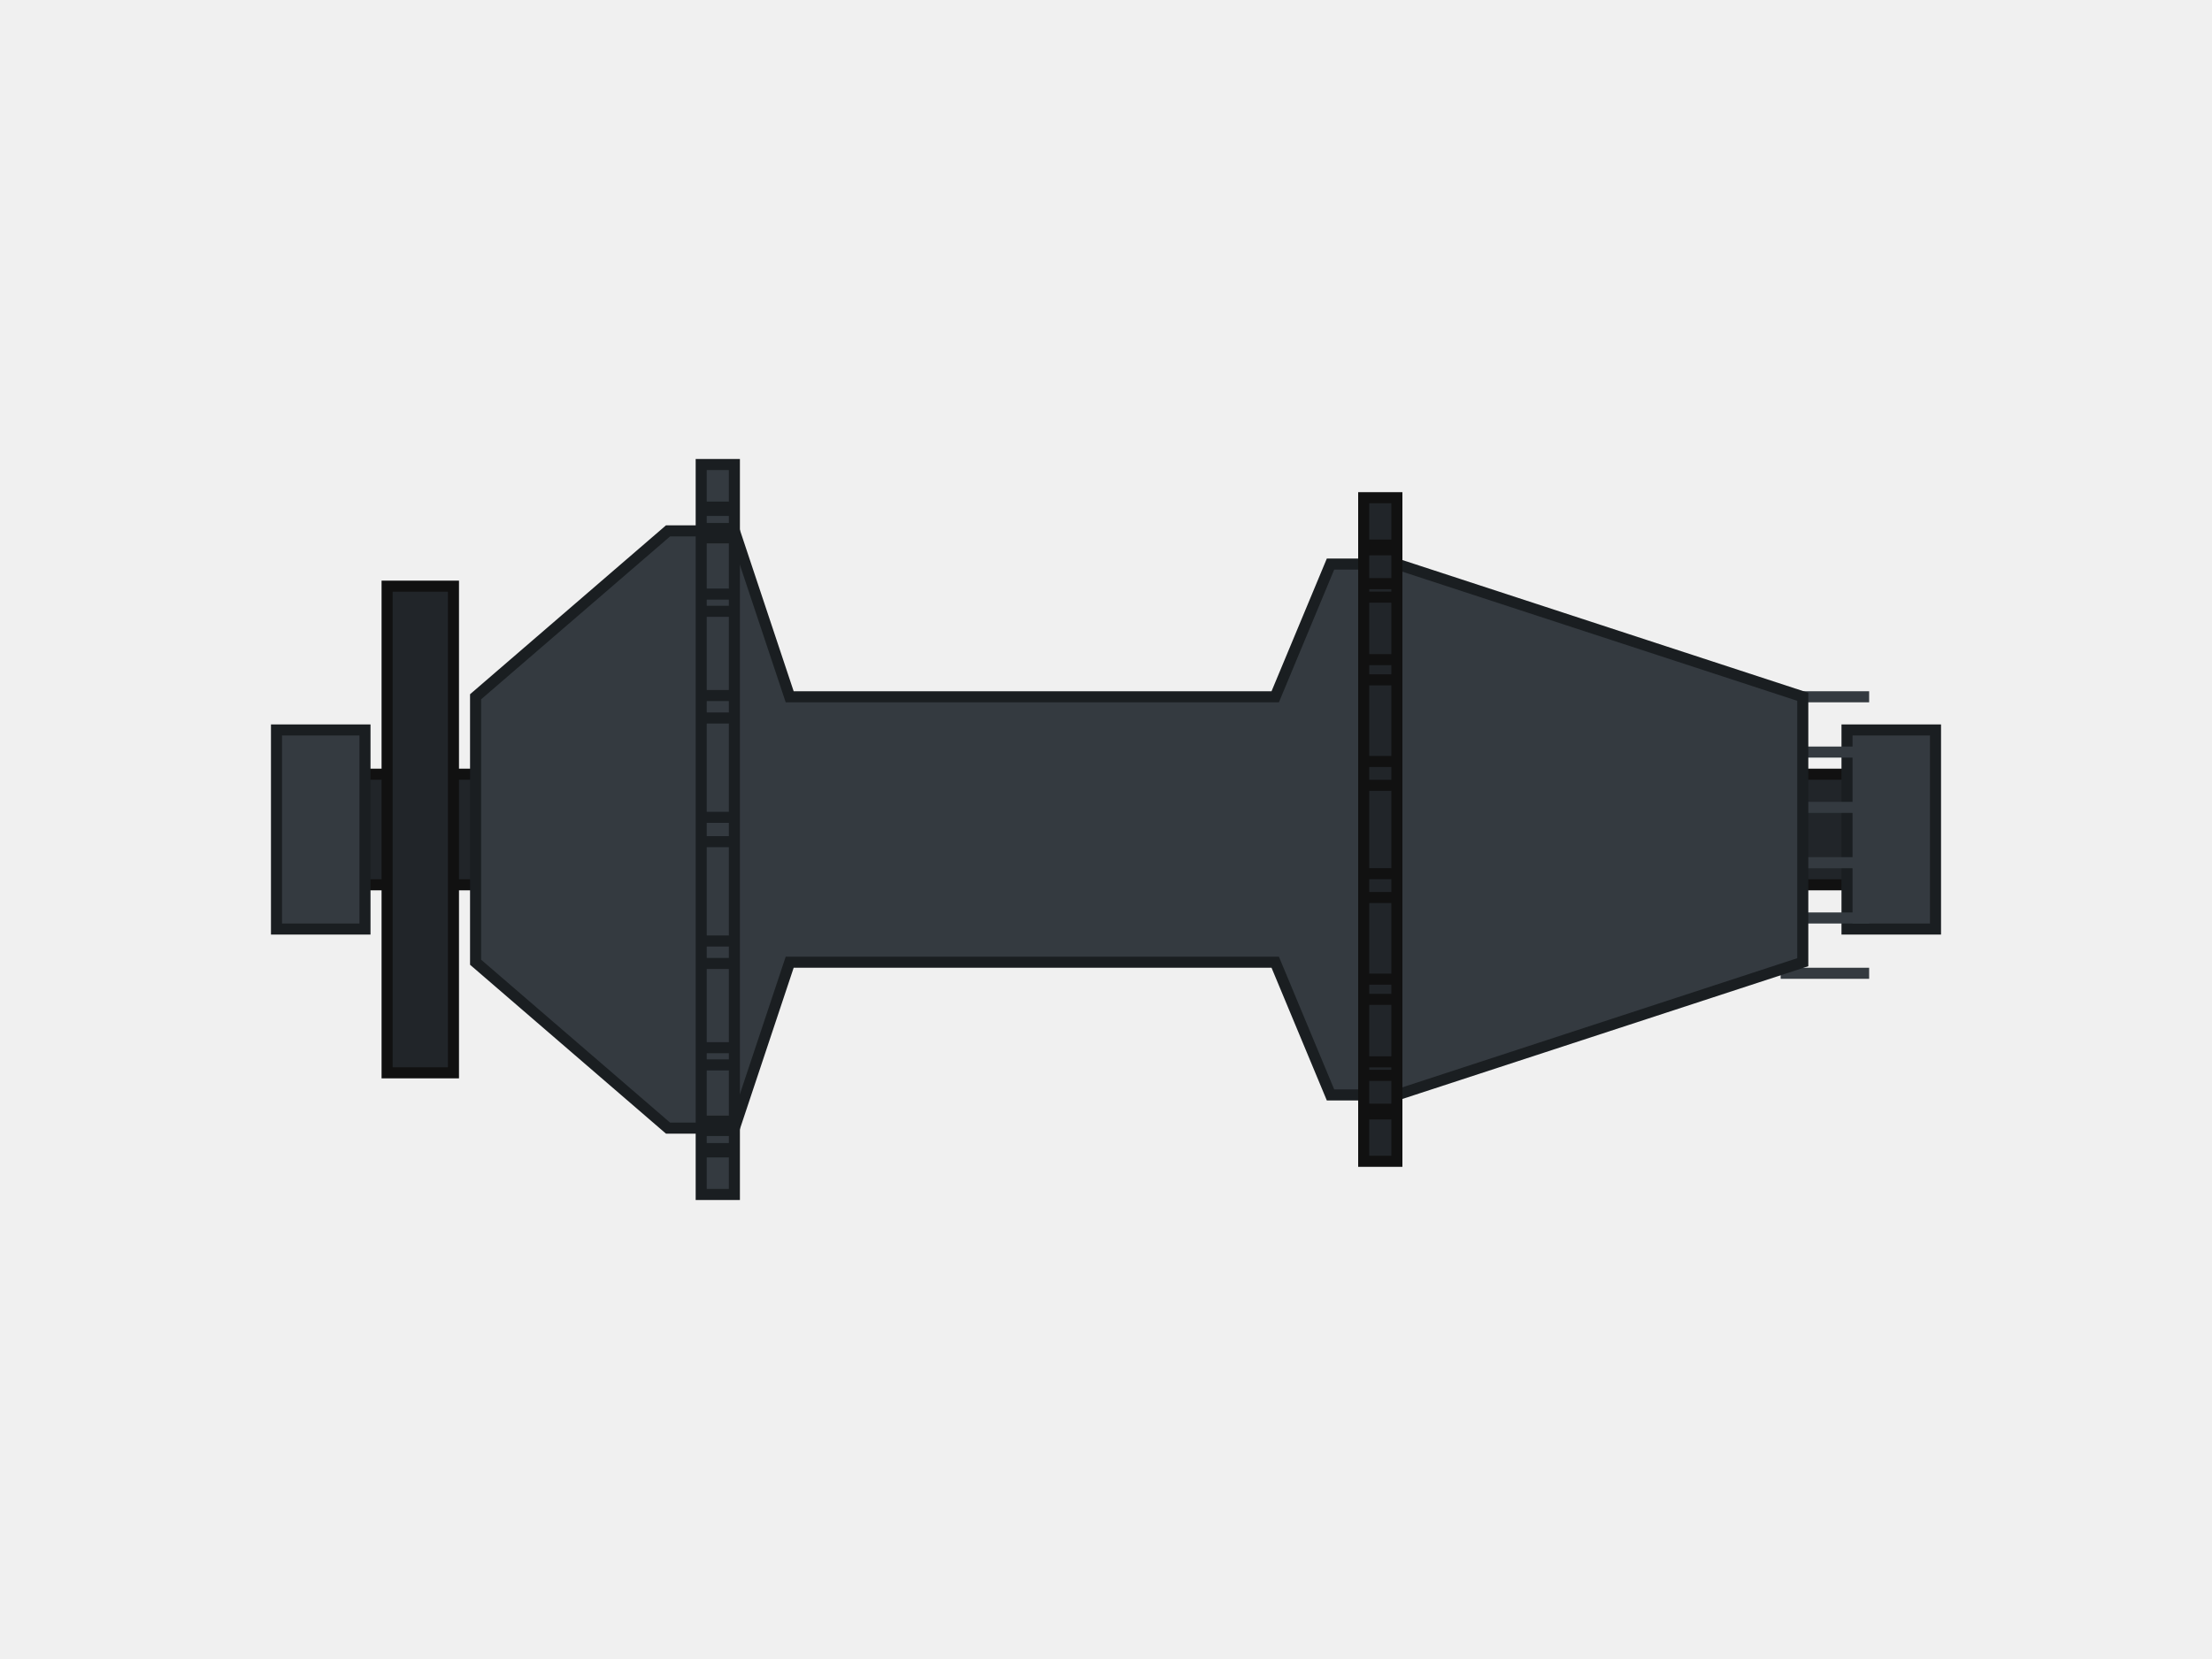
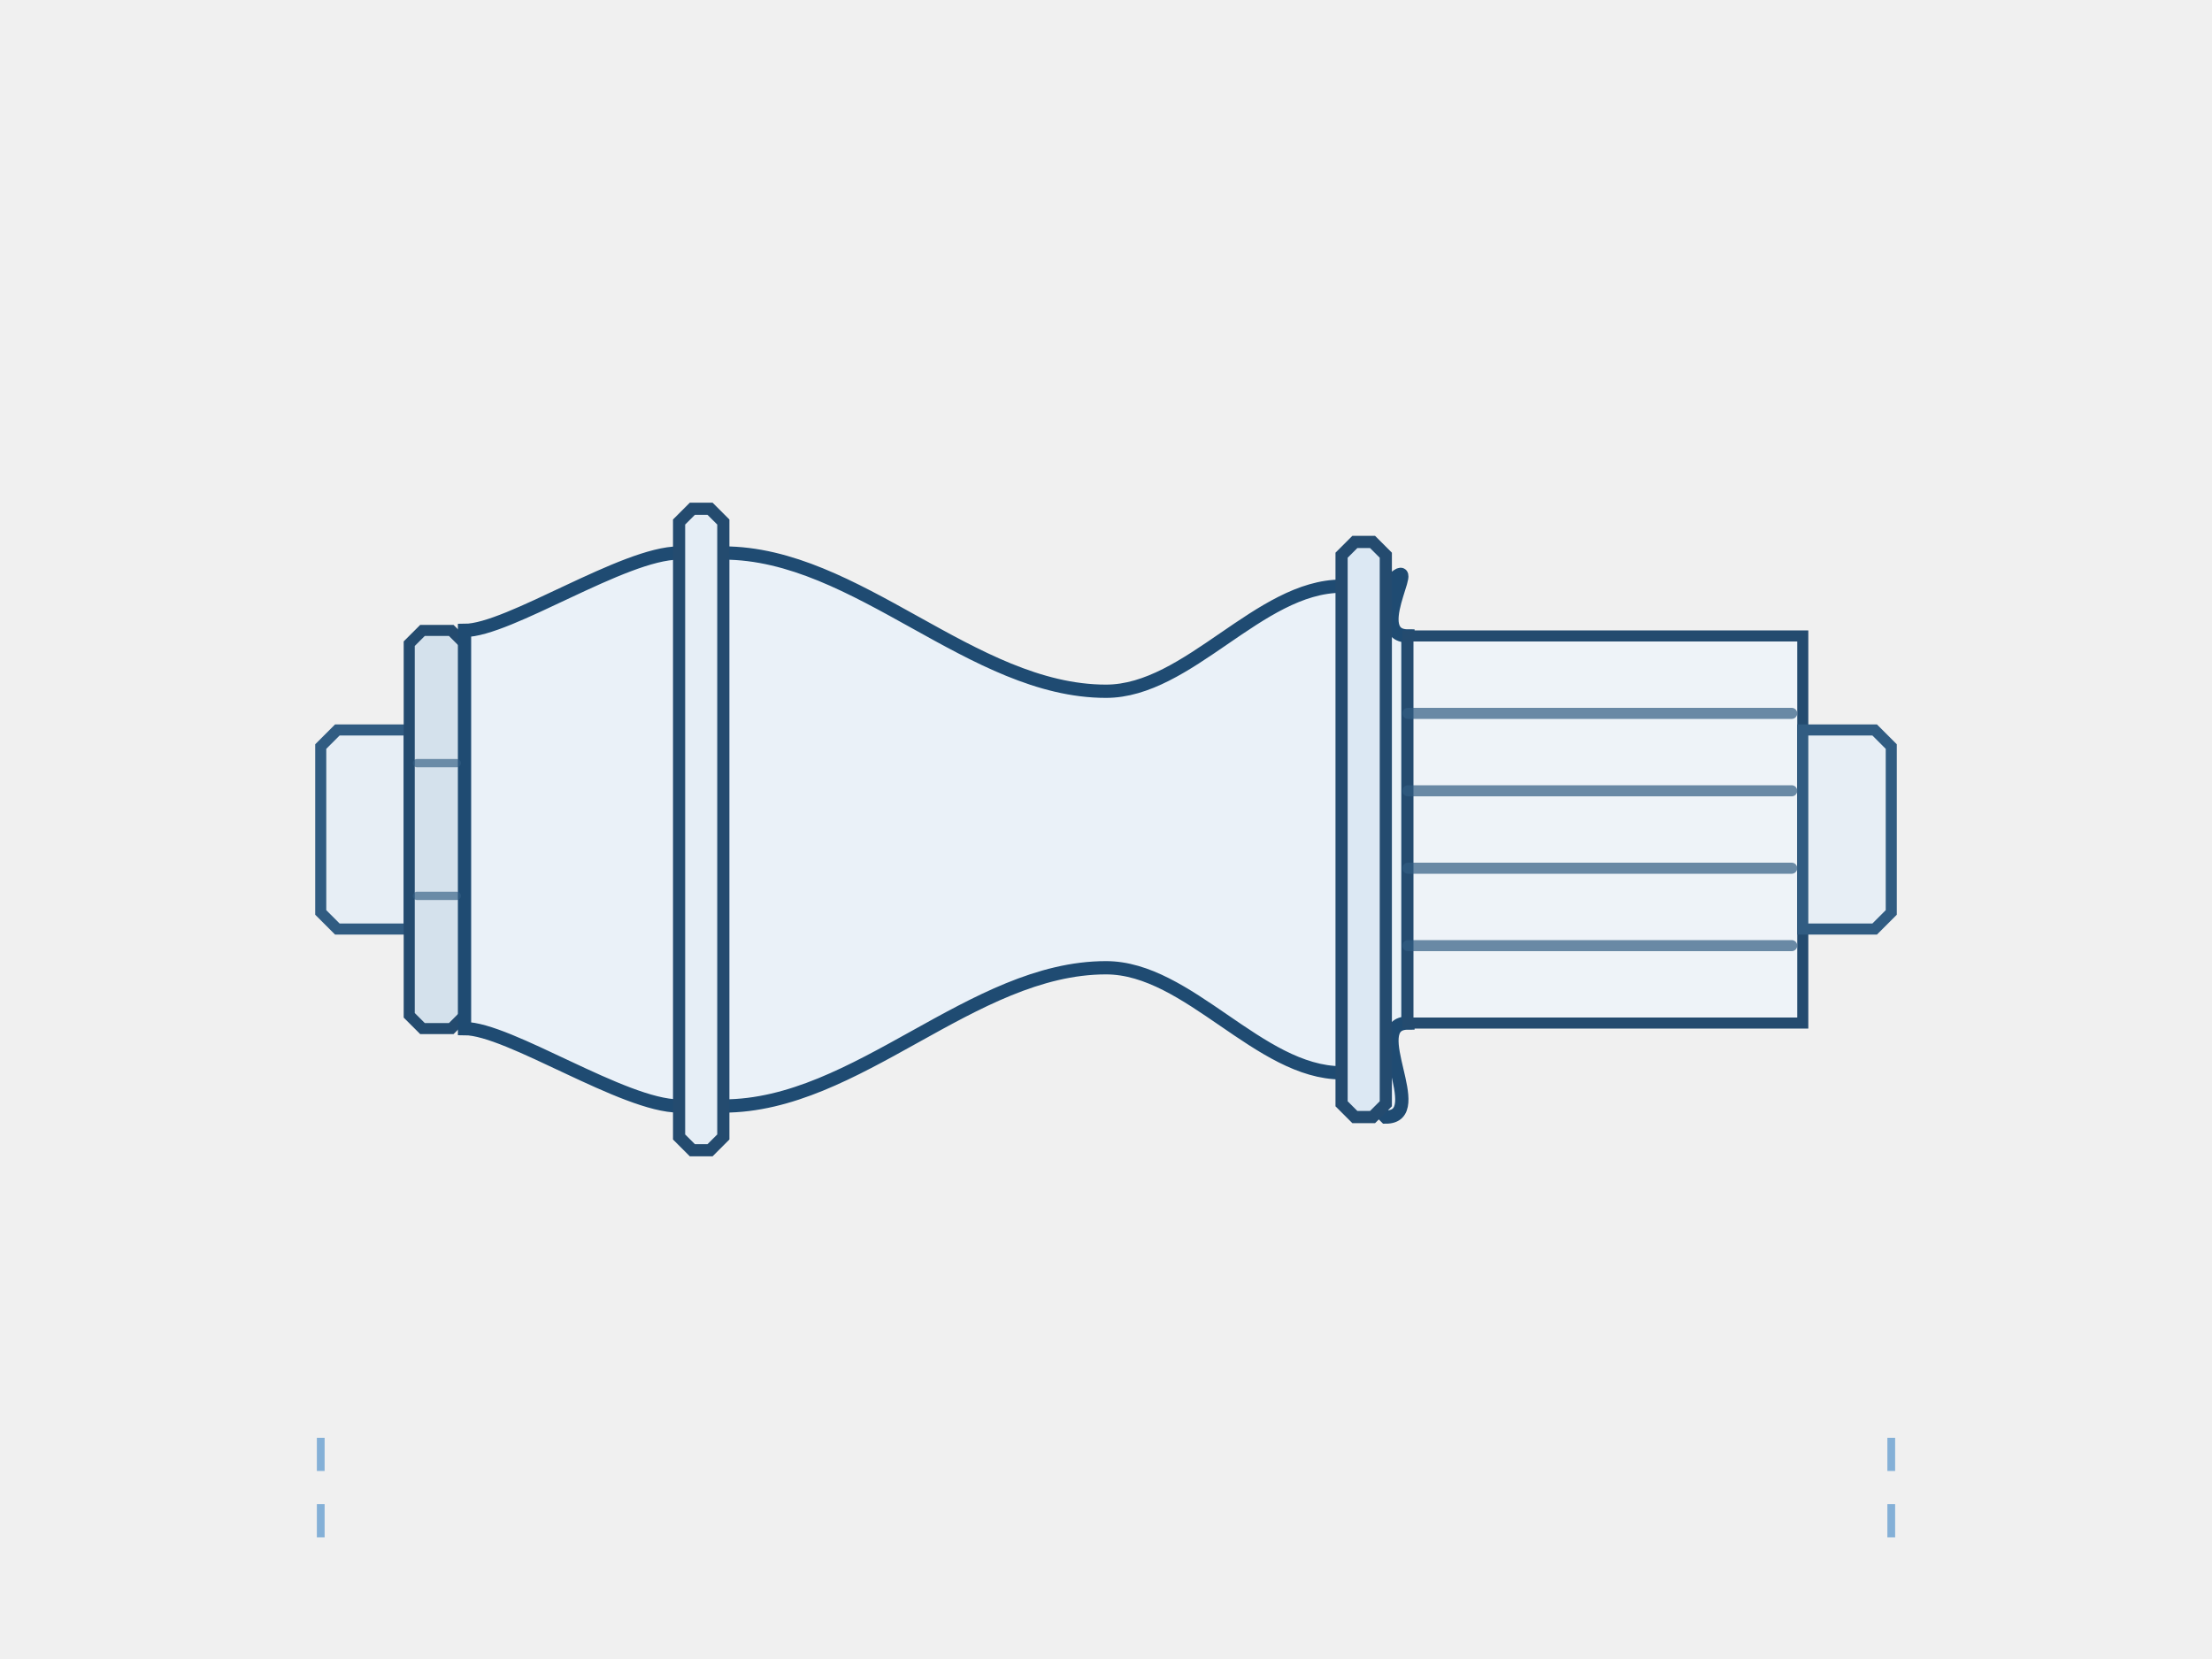
<svg xmlns="http://www.w3.org/2000/svg" width="200" height="150" viewBox="0 0 200 150" preserveAspectRatio="xMidYMid meet" class="hub-svg">
  <style>
    :root{--rim-color:#343a40;--spoke-left-pulling:#0d6efd;--spoke-left-trailing:#0dcaf0;--spoke-right-pulling:#fd7e14;--spoke-right-trailing:#ffc107}
    .wheel-svg,.hub-svg{background:#fff}
    .rim-body{fill:#343a40;stroke:#212529;stroke-width:1;fill-rule:evenodd}
    .rim-outline{fill:none;stroke:#111;stroke-width:1.5}
    .rim-highlight{fill:none;stroke:rgba(255,255,255,.15);stroke-width:1}
-     .hub-flange-right{fill:#212529;stroke:#111;stroke-width:1;fill-rule:evenodd}
-     .hub-flange-left{fill:#343a40;stroke:#1a1e21;stroke-width:1;fill-rule:evenodd}
-     .hub-brake-mount{fill:#212529;stroke:#111;stroke-width:1;fill-rule:evenodd}
-     .hub-cylinder{fill:#343a40;stroke:#1a1e21;stroke-width:1;fill-rule:evenodd}
-     .hub-cylinder-dark{fill:#212529;stroke:#111;stroke-width:1;fill-rule:evenodd}
-     .hub-cylinder-freehub{fill:#6c757d;stroke:#343a40;stroke-width:1;fill-rule:evenodd}
+     .hub-flange-right{fill:#dce8f3;stroke:#244b6f;stroke-width:1;fill-rule:evenodd}
+     .hub-flange-left{fill:#e6eef6;stroke:#244b6f;stroke-width:1;fill-rule:evenodd}
+     .hub-brake-mount{fill:#d4e1ec;stroke:#244b6f;stroke-width:1;fill-rule:evenodd}
+     .hub-cylinder{fill:#eaf1f8;stroke:#244b6f;stroke-width:1;fill-rule:evenodd}
+     .hub-cylinder-dark{fill:#d8e4ef;stroke:#244b6f;stroke-width:1;fill-rule:evenodd}
+     .hub-cylinder-freehub{fill:#eef3f8;stroke:#244b6f;stroke-width:1;fill-rule:evenodd}
+     .hub-axle{fill:#f8fbfd;stroke:#5d7f9e;stroke-width:.8}
+     .hub-endcap{fill:#e7eef5;stroke:#315c82;stroke-width:1}
+     .hub-axle-tip{fill:#f8fbfd;stroke:#5d7f9e;stroke-width:.8}
+     .hub-shell-body{fill:#eaf1f8;stroke:#1f4b72;stroke-width:1.2}
+     .hub-brand-dt-swiss .hub-shell-body{fill:#edf3f8}
+     .hub-brand-industry-nine .hub-shell-body{fill:#e3edf6}
+     .hub-shell-flute{stroke:#7399ba;stroke-width:.9;stroke-linecap:round;fill:none}
+     .hub-shell-highlight{stroke:#9ab9d4;stroke-width:1;stroke-linecap:round}
+     .hub-bearing-ring{fill:#d2e0ec;stroke:#244b6f;stroke-width:1}
+     .hub-flange-plate{stroke-width:1.1}
+     .hub-flange-cutout{fill:#fff;stroke:#5d7f9e;stroke-width:.7}
+     .hub-spoke-hole-side{fill:#315c82;stroke:none}
+     .hub-bolt-head-side{fill:#fff;stroke:#315c82;stroke-width:.6}
+     .hub-centerlock-side{fill:#dce8f3}
+     .hub-sixbolt-side{fill:#dce8f3}
+     .hub-spline-line,.hub-freehub-spline{stroke:#315c82;stroke-width:1;stroke-linecap:round}
+     .hub-blueprint-line{stroke:#78a9d4;stroke-width:.7;stroke-dasharray:3 3;fill:none;opacity:.9}
    .rim-hole{fill:#111;stroke:#343a40;stroke-width:.5}
    .valve-hole-marker{fill:#dc3545}
    .valve-hole-line{stroke:#dc3545;stroke-width:2.5;stroke-linecap:round}
    .valve-label{font-family:sans-serif;font-size:14px;fill:#495057;font-weight:bold}
    .spoke-nipple{stroke-width:5;stroke-linecap:butt}
    .nipple-theme-silver .spoke-nipple{stroke:#adb5bd}
    .nipple-theme-black .spoke-nipple{stroke:#212529}
    .spoke{stroke-width:1.5;stroke-linecap:round}
    .spoke-theme-color .spoke-left.spoke-pulling{stroke:#0d6efd}
    .spoke-theme-color .spoke-left.spoke-trailing{stroke:#0dcaf0}
    .spoke-theme-color .spoke-right.spoke-pulling{stroke:#fd7e14;stroke-dasharray:4 4}
    .spoke-theme-color .spoke-right.spoke-trailing{stroke:#ffc107;stroke-dasharray:4 4}
    .spoke-theme-black .spoke{stroke:#212529}
    .spoke-theme-silver .spoke{stroke:#ced4da}
  </style>
-   <g class="hub-side-group">
-     <rect x="29" y="70" width="142" height="10" class="hub-cylinder-dark" />
-     <rect x="25" y="66" width="8" height="18" class="hub-cylinder" />
-     <rect x="167" y="66" width="8" height="18" class="hub-cylinder" />
-     <rect x="35" y="53" width="6" height="44" class="hub-brake-mount" />
-     <rect x="165" y="57.5" width="0" height="35" class="hub-cylinder-freehub" />
-     <line x1="169" y1="63" x2="161" y2="63" stroke="#343a40" stroke-width="1" />
-     <line x1="169" y1="68" x2="161" y2="68" stroke="#343a40" stroke-width="1" />
-     <line x1="169" y1="73" x2="161" y2="73" stroke="#343a40" stroke-width="1" />
-     <line x1="169" y1="78" x2="161" y2="78" stroke="#343a40" stroke-width="1" />
-     <line x1="169" y1="83" x2="161" y2="83" stroke="#343a40" stroke-width="1" />
-     <line x1="169" y1="88" x2="161" y2="88" stroke="#343a40" stroke-width="1" />
-     <path d="M 43 63 L 60.4 48 L 66.4 48 L 71.4 63 L 115.3 63 L 120.3 51 L 126.3 51 L 163 63 L 163 87 L 126.3 99 L 120.3 99 L 115.3 87 L 71.4 87 L 66.4 102 L 60.4 102 L 43 87 Z" class="hub-cylinder" />
-     <path d="M 63.4 42 L 66.4 42 L 66.4 108 L 63.4 108 Z M 63.4 45.85 L 63.4 46.15 L 66.4 46.15 L 66.4 45.85 Z M 63.4 47.787 L 63.4 48.628 L 66.4 48.628 L 66.4 47.787 Z M 63.4 53.716 L 63.4 55.272 L 66.4 55.272 L 66.4 53.716 Z M 63.4 62.886 L 63.4 64.918 L 66.4 64.918 L 66.4 62.886 Z M 63.4 73.9 L 63.4 76.1 L 66.4 76.1 L 66.4 73.9 Z M 63.4 85.082 L 63.4 87.114 L 66.4 87.114 L 66.4 85.082 Z M 63.4 94.728 L 63.4 96.284 L 66.4 96.284 L 66.4 94.728 Z M 63.4 101.372 L 63.4 102.213 L 66.4 102.213 L 66.4 101.372 Z M 63.4 103.85 L 63.4 104.15 L 66.4 104.15 L 66.4 103.85 Z M 63.4 101.372 L 63.4 102.213 L 66.4 102.213 L 66.4 101.372 Z M 63.4 94.728 L 63.4 96.284 L 66.4 96.284 L 66.4 94.728 Z M 63.4 85.082 L 63.4 87.114 L 66.4 87.114 L 66.4 85.082 Z M 63.4 73.9 L 63.4 76.1 L 66.4 76.1 L 66.4 73.9 Z M 63.4 62.886 L 63.4 64.918 L 66.4 64.918 L 66.4 62.886 Z M 63.4 53.716 L 63.4 55.272 L 66.4 55.272 L 66.4 53.716 Z M 63.4 47.787 L 63.4 48.628 L 66.4 48.628 L 66.4 47.787 Z " class="hub-flange-left" />
-     <path d="M 123.3 45 L 126.3 45 L 126.3 105 L 123.3 105 Z M 123.3 49.285 L 123.3 49.714 L 126.3 49.714 L 126.3 49.285 Z M 123.3 52.771 L 123.3 53.993 L 126.3 53.993 L 126.3 52.771 Z M 123.3 59.641 L 123.3 61.47 L 126.3 61.47 L 126.3 59.641 Z M 123.3 68.849 L 123.3 71.007 L 126.3 71.007 L 126.3 68.849 Z M 123.3 78.993 L 123.3 81.151 L 126.3 81.151 L 126.3 78.993 Z M 123.3 88.53 L 123.3 90.359 L 126.3 90.359 L 126.3 88.53 Z M 123.3 96.007 L 123.3 97.229 L 126.3 97.229 L 126.3 96.007 Z M 123.3 100.286 L 123.3 100.715 L 126.3 100.715 L 126.3 100.286 Z M 123.3 100.286 L 123.3 100.715 L 126.3 100.715 L 126.3 100.286 Z M 123.3 96.007 L 123.3 97.229 L 126.3 97.229 L 126.3 96.007 Z M 123.3 88.53 L 123.3 90.359 L 126.3 90.359 L 126.3 88.53 Z M 123.3 78.993 L 123.3 81.151 L 126.3 81.151 L 126.3 78.993 Z M 123.3 68.849 L 123.3 71.007 L 126.3 71.007 L 126.3 68.849 Z M 123.3 59.641 L 123.3 61.47 L 126.3 61.47 L 126.3 59.641 Z M 123.3 52.771 L 123.3 53.993 L 126.3 53.993 L 126.3 52.771 Z M 123.3 49.285 L 123.3 49.714 L 126.3 49.714 L 126.3 49.285 Z " class="hub-flange-right" />
+   <g class="hub-side-group hub-brand-generic hub-shell-tapered hub-render-blueprint">
+     <path d="M 30.5 66 L 37 66 L 37 84 L 30.5 84 L 29 82.5 L 29 67.5 Z" class="hub-endcap" fill="#e7eef5" stroke="#315c82" stroke-width="1" />
+     <path d="M 38.2 57 L 40.8 57 L 42 58.2 L 42 91.8 L 40.8 93 L 38.2 93 L 37 91.8 L 37 58.2 Z" class="hub-brake-mount hub-6bolt-side" fill="#dce8f3" stroke="#244b6f" stroke-width="1" />
+     <path d="M 42 57 C 46 57 56.4 50 61.4 50 L 65.4 50 C 77.51 50 87.89 62.5 100 62.5 C 107.455 62.5 113.845 53 121.3 53 L 125.3 53 C 129.3 49 123.3 57.5 127.3 57.5 L 127.3 92.5 C 123.3 92.5 129.3 101 125.3 101 L 121.3 97 C 113.845 97 107.455 87.5 100 87.5 C 87.89 87.5 77.51 100 65.4 100 L 61.4 100 C 56.4 100 46 93 42 93 Z" class="hub-cylinder hub-shell-body" fill="#eaf1f8" stroke="#1f4b72" stroke-width="1.2" />
+     <path d="M 62.6 46 L 64.2 46 L 65.4 47.2 L 65.4 102.8 L 64.2 104 L 62.6 104 L 61.4 102.8 L 61.4 47.2 Z" class="hub-flange-left hub-flange-plate" fill="#e6eef6" stroke="#244b6f" stroke-width="1.1" />
+     <path d="M 122.5 49 L 124.1 49 L 125.3 50.2 L 125.3 99.8 L 124.1 101 L 122.5 101 L 121.3 99.8 L 121.3 50.2 Z" class="hub-flange-right hub-flange-plate" fill="#dce8f3" stroke="#244b6f" stroke-width="1.1" />
+     <path d="M 127.3 57.5 L 163 57.5 L 163 92.5 L 127.3 92.5 Z" class="hub-cylinder-freehub hub-freehub-hg" fill="#eef3f8" stroke="#244b6f" stroke-width="1" />
+     <path d="M 163 66 L 169.5 66 L 171 67.5 L 171 82.5 L 169.5 84 L 163 84 Z" class="hub-endcap" fill="#e7eef5" stroke="#315c82" stroke-width="1" />
+     <line x1="37.7" y1="69" x2="41.3" y2="69" class="hub-sixbolt-side-line" fill="none" stroke="#315c82" stroke-width="0.75" stroke-linecap="round" opacity="0.65" />
+     <line x1="37.7" y1="81" x2="41.3" y2="81" class="hub-sixbolt-side-line" fill="none" stroke="#315c82" stroke-width="0.75" stroke-linecap="round" opacity="0.65" />
+     <line x1="127.3" y1="64.5" x2="162" y2="64.5" class="hub-freehub-spline" fill="none" stroke="#315c82" stroke-width="0.75" stroke-linecap="round" opacity="0.7" />
+     <line x1="127.3" y1="71.5" x2="162" y2="71.5" class="hub-freehub-spline" fill="none" stroke="#315c82" stroke-width="0.75" stroke-linecap="round" opacity="0.7" />
+     <line x1="127.3" y1="78.5" x2="162" y2="78.5" class="hub-freehub-spline" fill="none" stroke="#315c82" stroke-width="0.75" stroke-linecap="round" opacity="0.7" />
+     <line x1="127.3" y1="85.5" x2="162" y2="85.5" class="hub-freehub-spline" fill="none" stroke="#315c82" stroke-width="0.75" stroke-linecap="round" opacity="0.7" />
+     <line x1="29" y1="130" x2="29" y2="140" class="hub-blueprint-line" fill="none" stroke="#78a9d4" stroke-width="0.7" stroke-dasharray="3 3" />
+     <line x1="171" y1="130" x2="171" y2="140" class="hub-blueprint-line" fill="none" stroke="#78a9d4" stroke-width="0.7" stroke-dasharray="3 3" />
  </g>
</svg>
